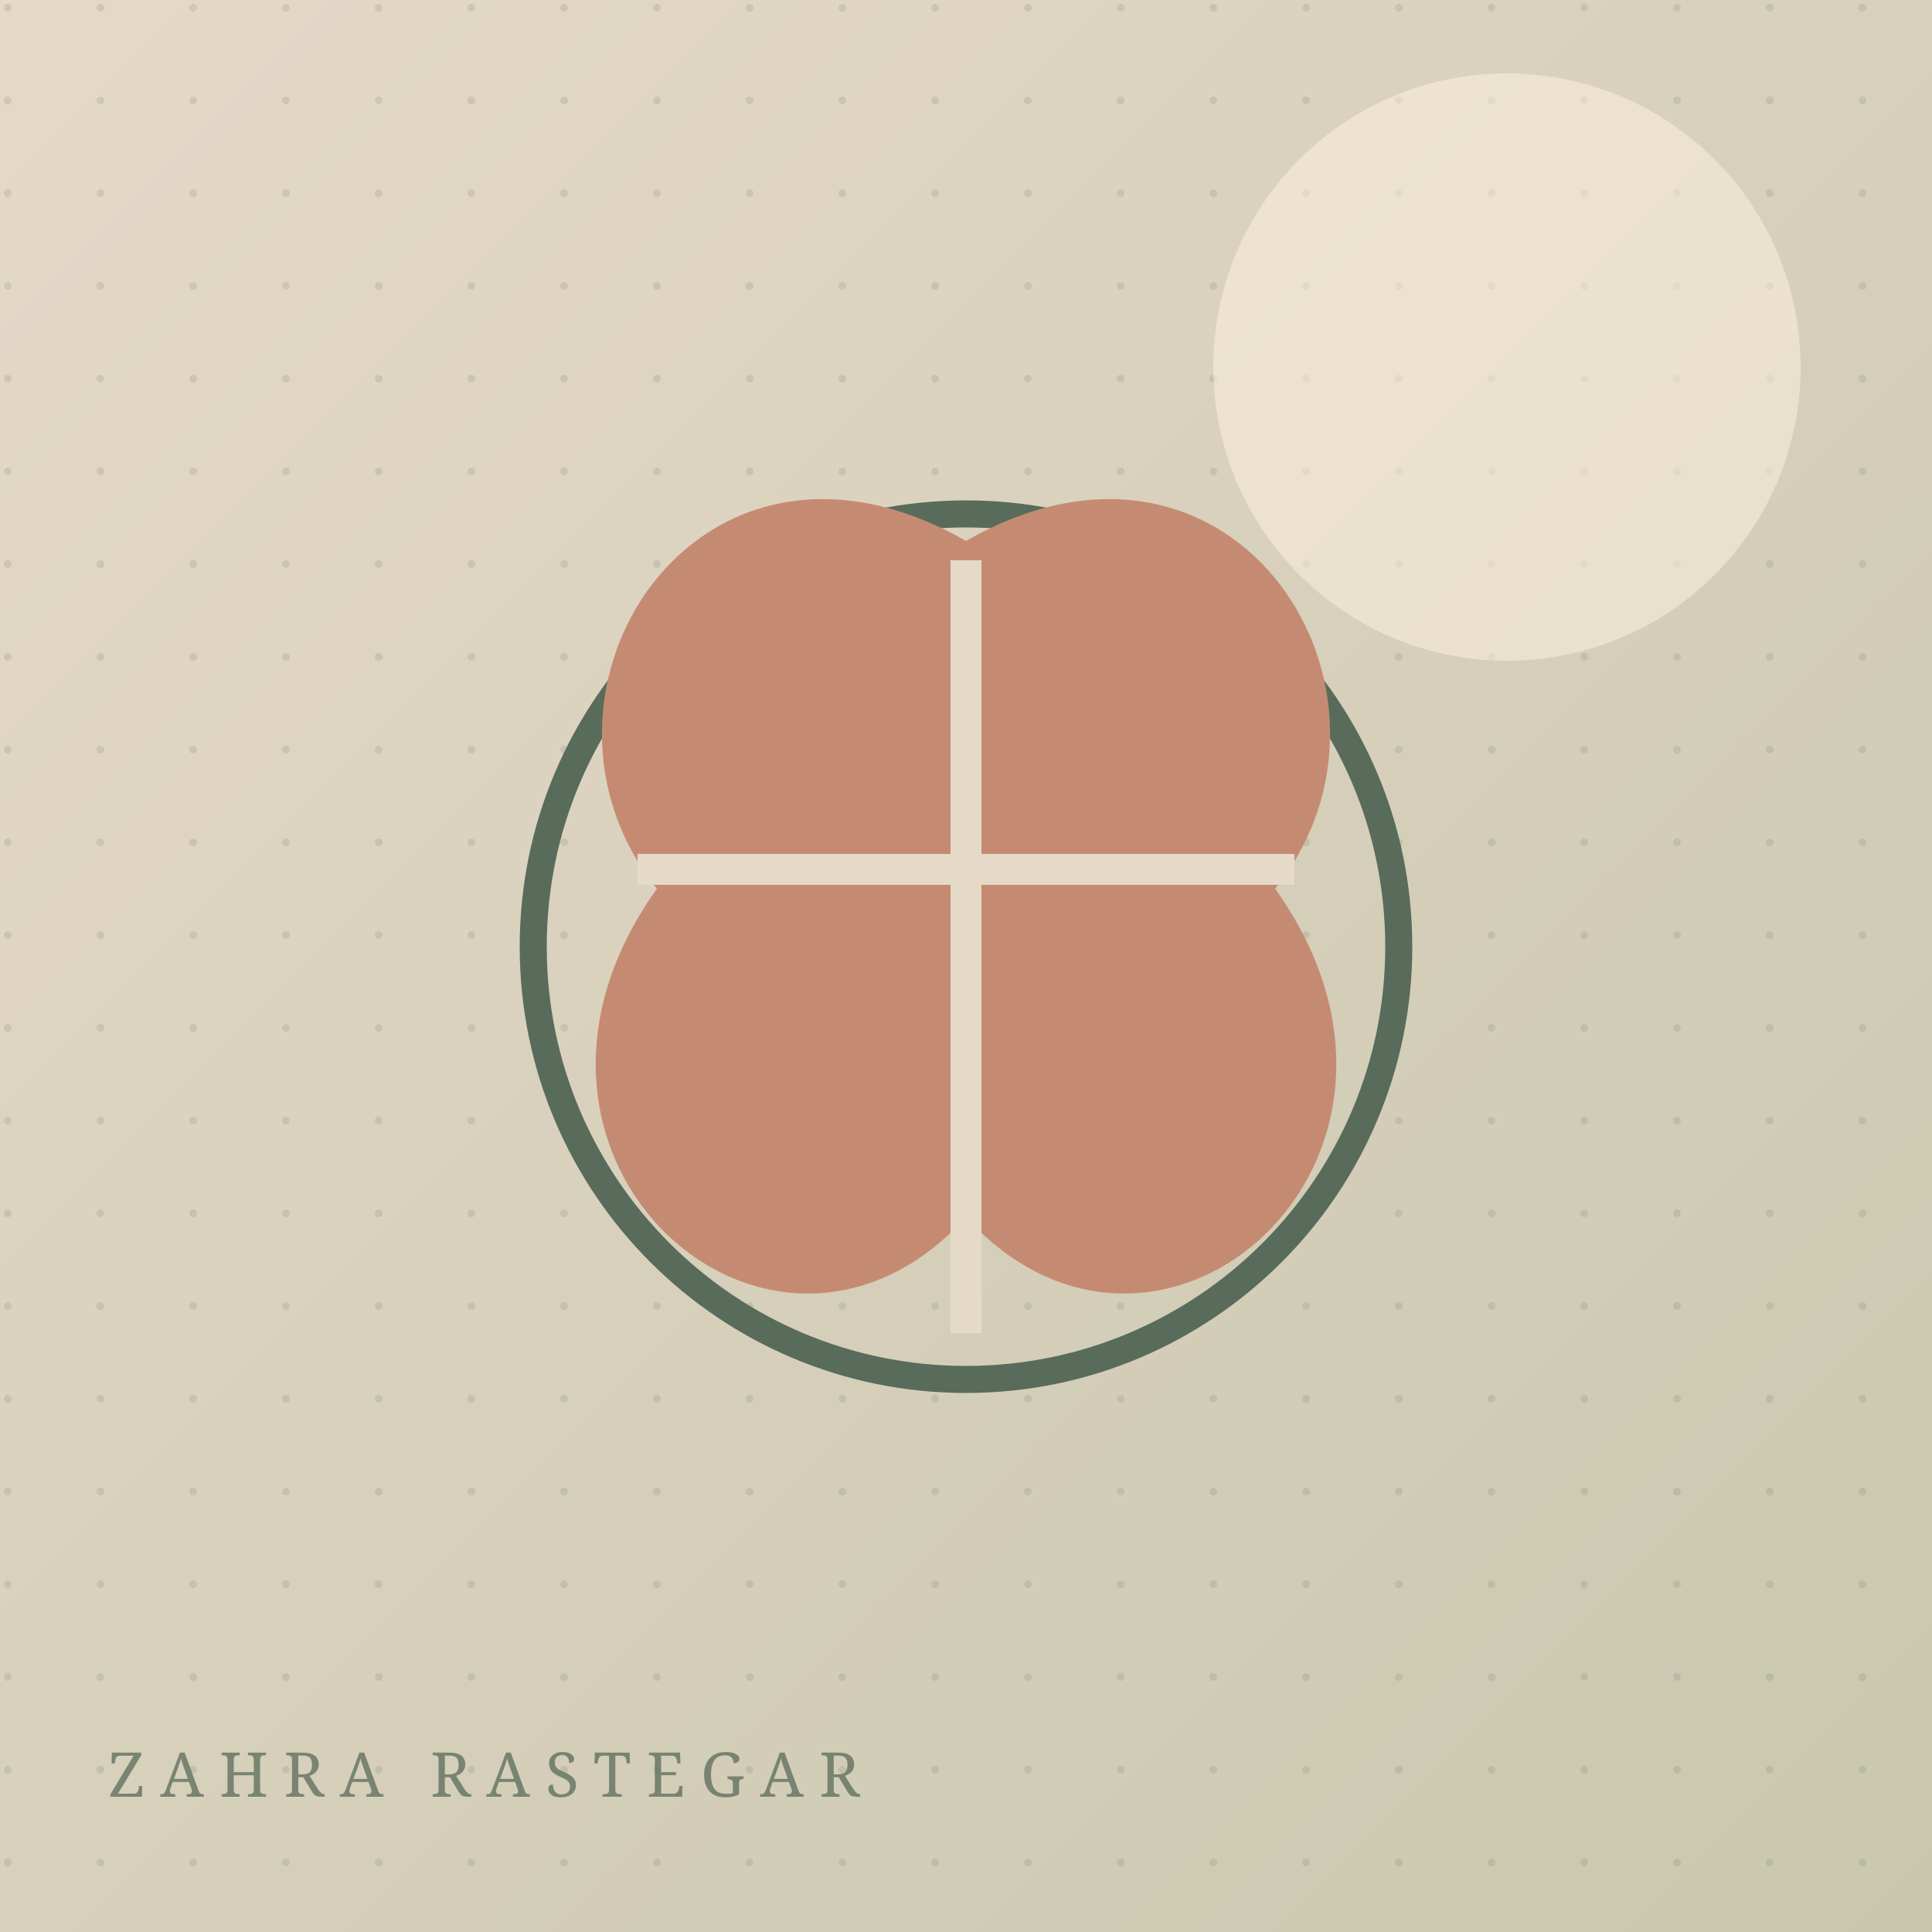
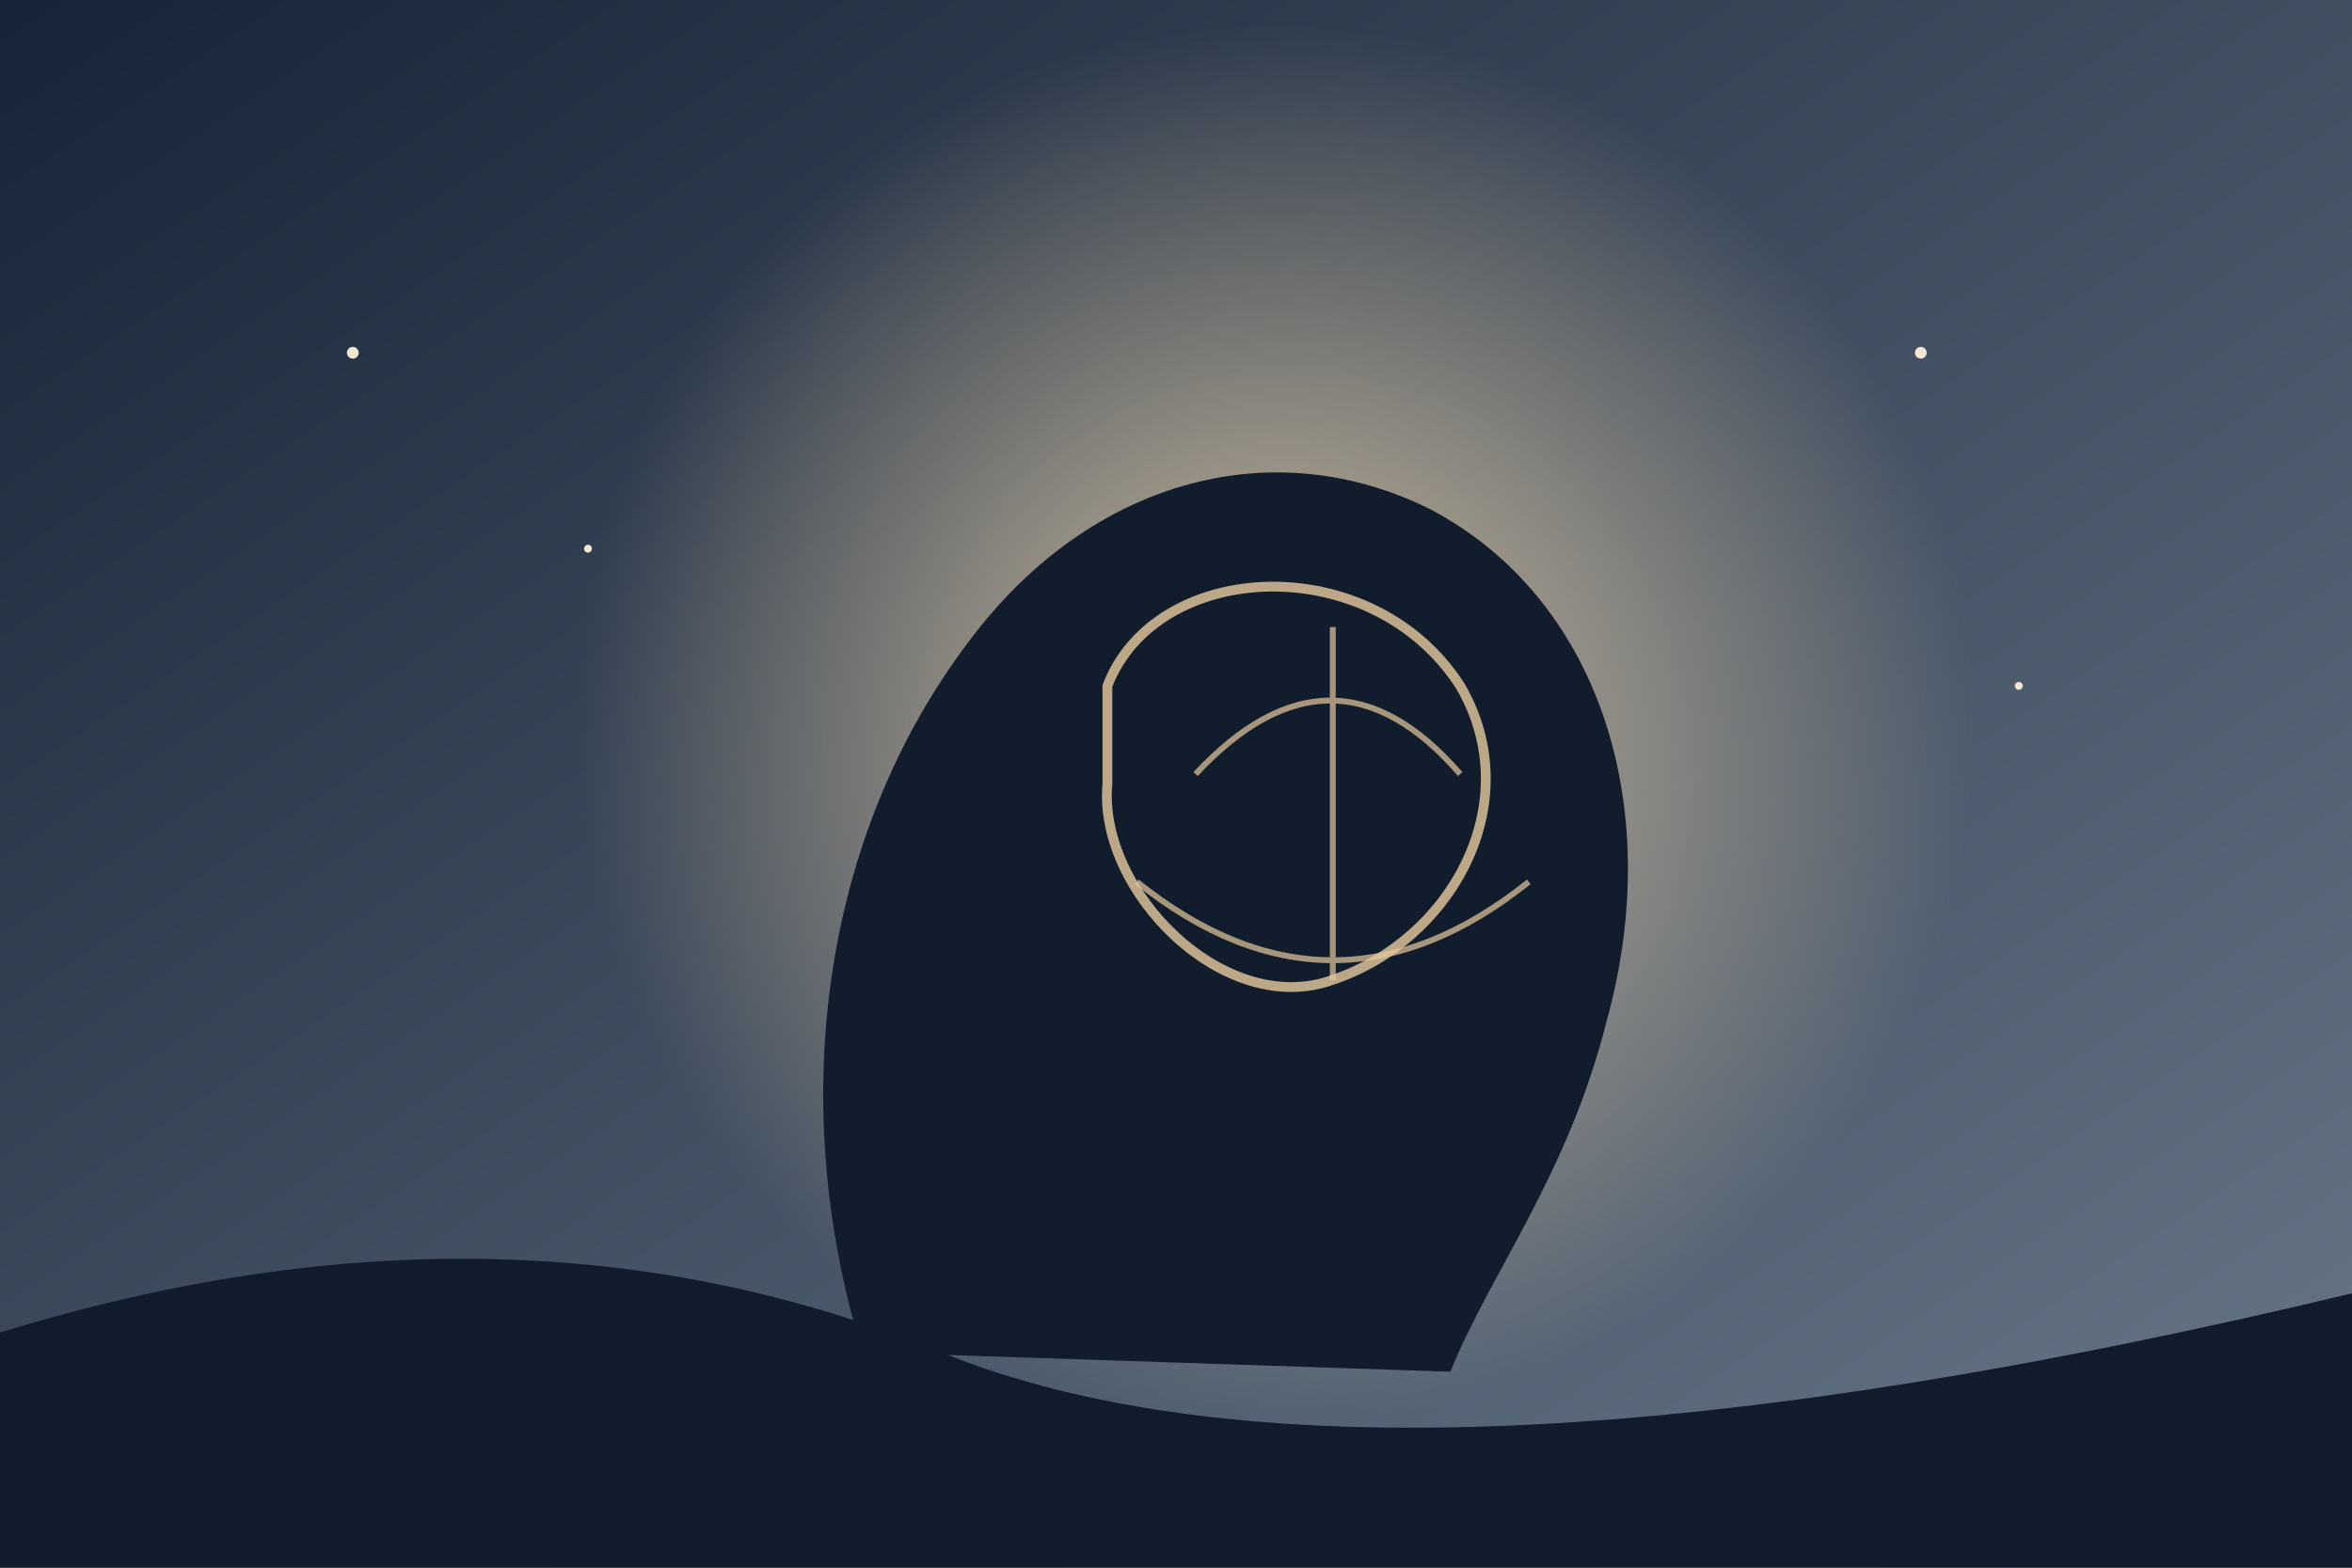
- <svg xmlns="http://www.w3.org/2000/svg" viewBox="0 0 500 500">
+ <svg xmlns="http://www.w3.org/2000/svg" viewBox="0 0 1200 800">
  <defs>
-     <linearGradient id="a" x2="1" y2="1">
-       <stop stop-color="#e5d9c8" />
-       <stop offset="1" stop-color="#c9c7ae" />
+     <linearGradient id="bg" x2="1" y2="1">
+       <stop stop-color="#172437" />
+       <stop offset="1" stop-color="#69798a" />
    </linearGradient>
-     <pattern id="d" width="24" height="24" patternUnits="userSpaceOnUse">
-       <circle cx="2" cy="2" r="1" fill="#596b5b" opacity=".16" />
-     </pattern>
+     <radialGradient id="halo">
+       <stop stop-color="#f4d9ae" stop-opacity=".8" />
+       <stop offset="1" stop-color="#f4d9ae" stop-opacity="0" />
+     </radialGradient>
  </defs>
-   <rect width="500" height="500" fill="url(#a)" />
-   <rect width="500" height="500" fill="url(#d)" />
-   <circle cx="390" cy="95" r="76" fill="#fff4df" opacity=".5" />
-   <circle cx="250" cy="245" r="112" fill="none" stroke="#596b5b" stroke-width="7" />
-   <path d="M250 140C180 100 130 180 170 230C120 300 200 370 250 315C300 370 380 300 330 230C370 180 320 100 250 140Z" fill="#c58b72" />
-   <path d="M250 145V345M165 225H335" stroke="#e5d9c8" stroke-width="8" />
-   <text x="28" y="465" font-family="Georgia,serif" font-size="16" letter-spacing="4" fill="#596b5b" opacity=".75">ZAHRA RASTEGAR</text>
+   <rect width="1200" height="800" fill="url(#bg)" />
+   <circle cx="650" cy="370" r="360" fill="url(#halo)" />
+   <path d="M0 680 Q260 600 480 690 T1200 660 V800 H0Z" fill="#101b2b" />
+   <path d="M440 690 C400 560 420 420 500 320 C560 245 650 220 730 260 C815 305 850 410 820 520 C800 600 760 650 740 700Z" fill="#111d2d" />
+   <path d="M565 350 C590 285 700 280 745 350 C780 410 740 480 680 500 C625 520 560 455 565 400Z" fill="none" stroke="#e7c99c" stroke-width="5" opacity=".8" />
+   <path d="M610 395 Q680 320 745 395 M680 320 V500 M580 450 Q680 530 780 450" fill="none" stroke="#e7c99c" stroke-width="3" opacity=".7" />
+   <g fill="#f4e6d0">
+     <circle cx="180" cy="180" r="3" />
+     <circle cx="300" cy="280" r="2" />
+     <circle cx="980" cy="180" r="3" />
+     <circle cx="1030" cy="350" r="2" />
+   </g>
</svg>
